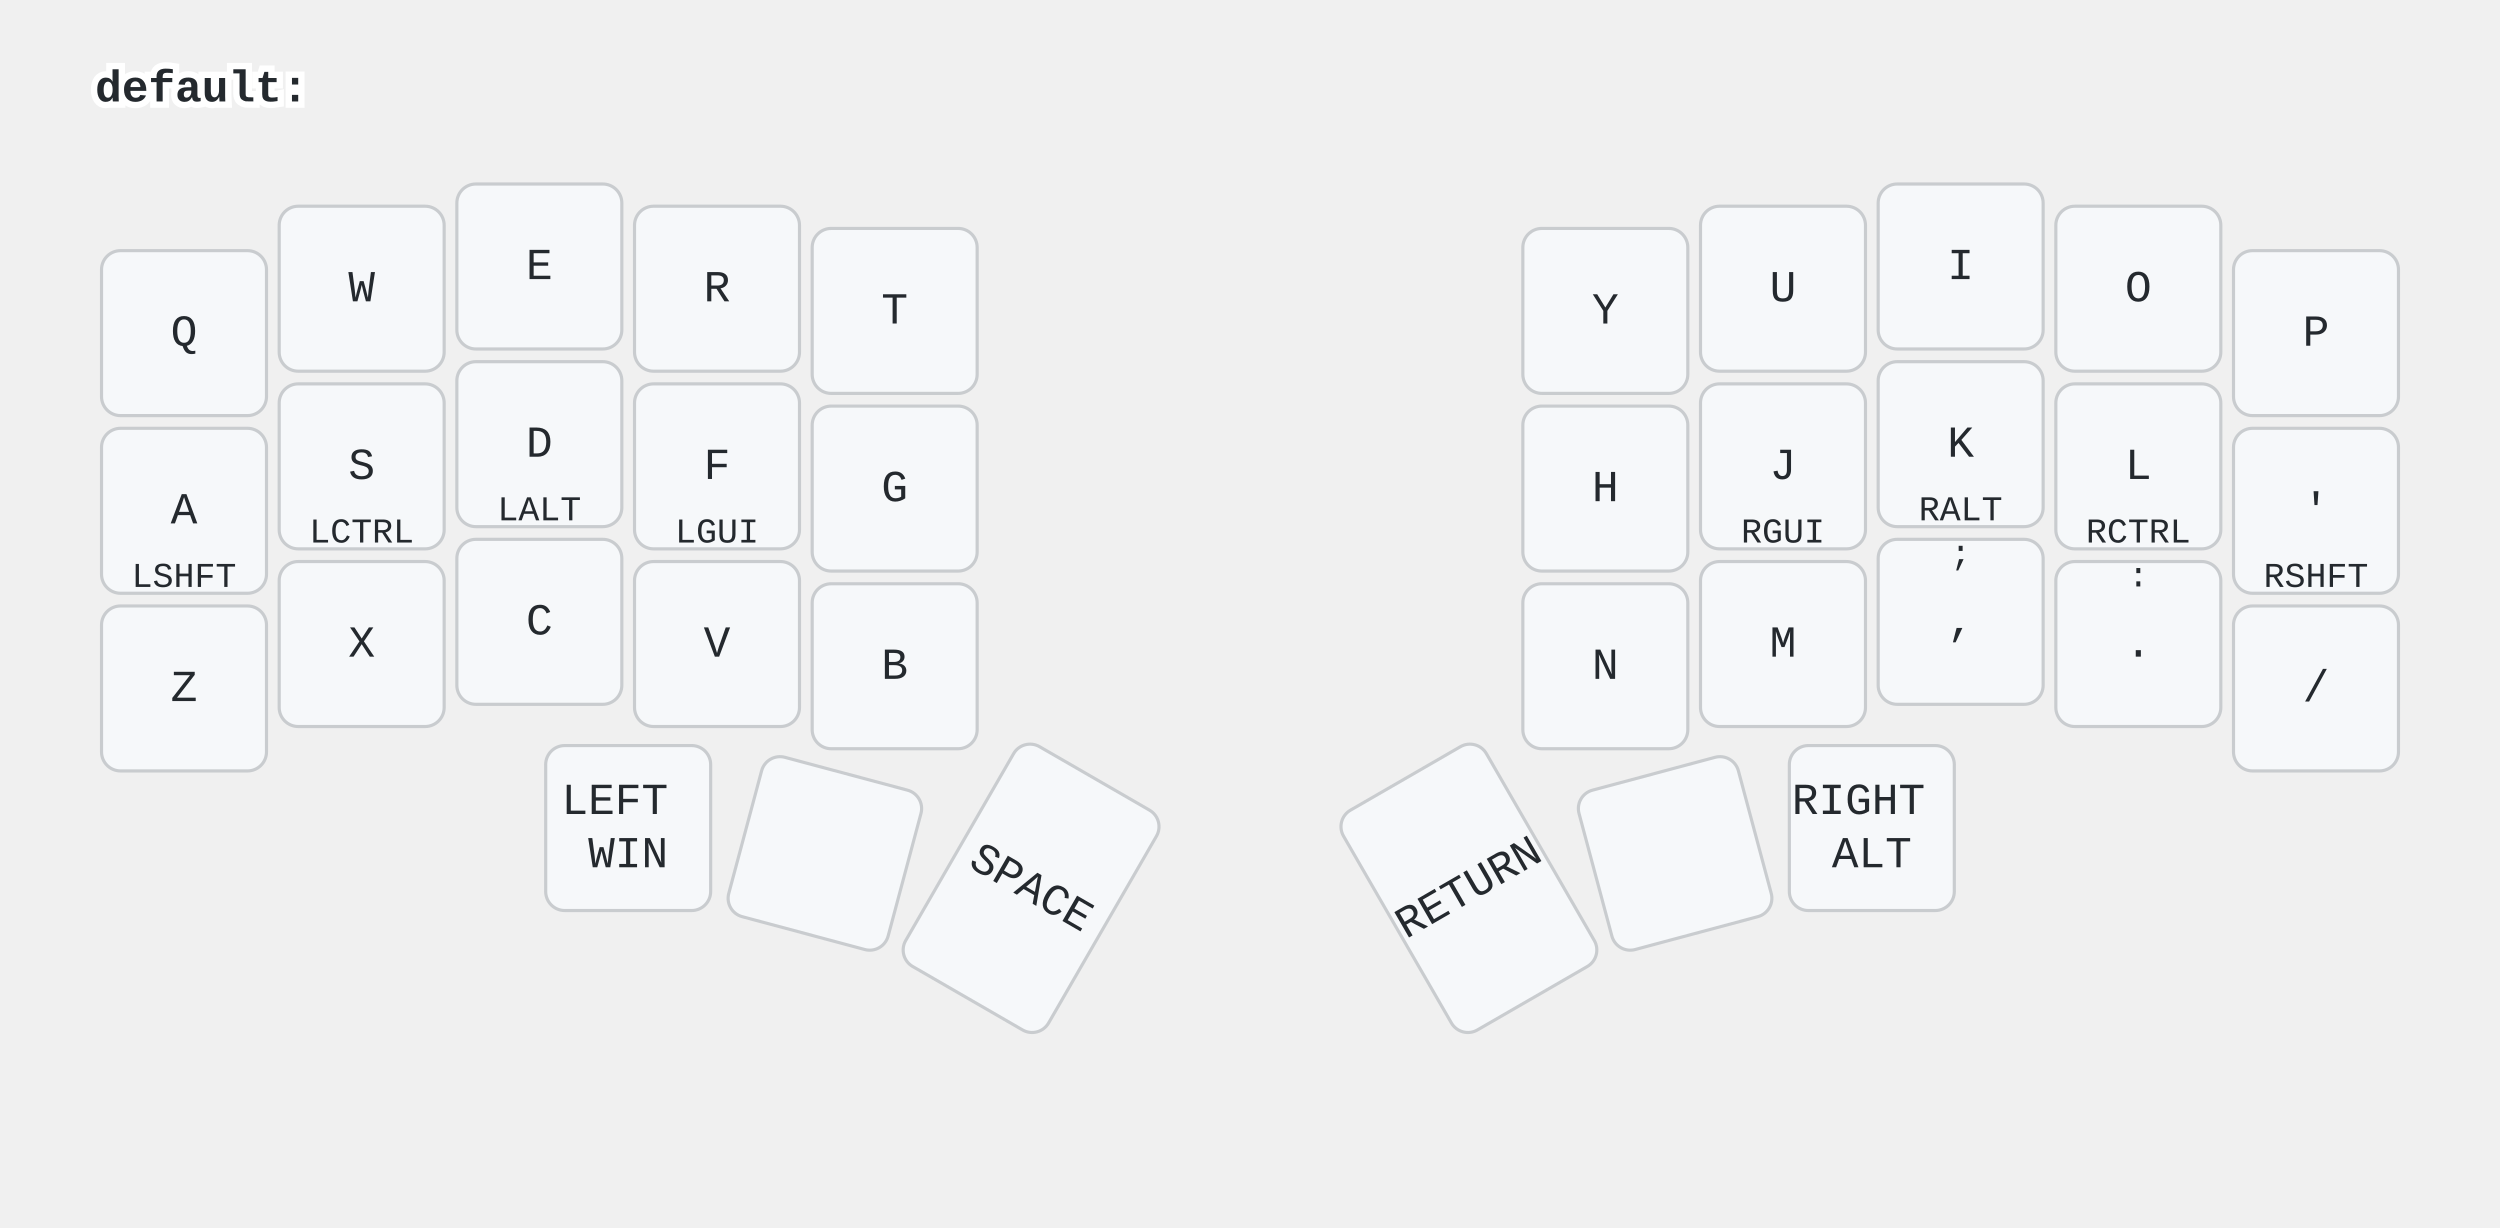
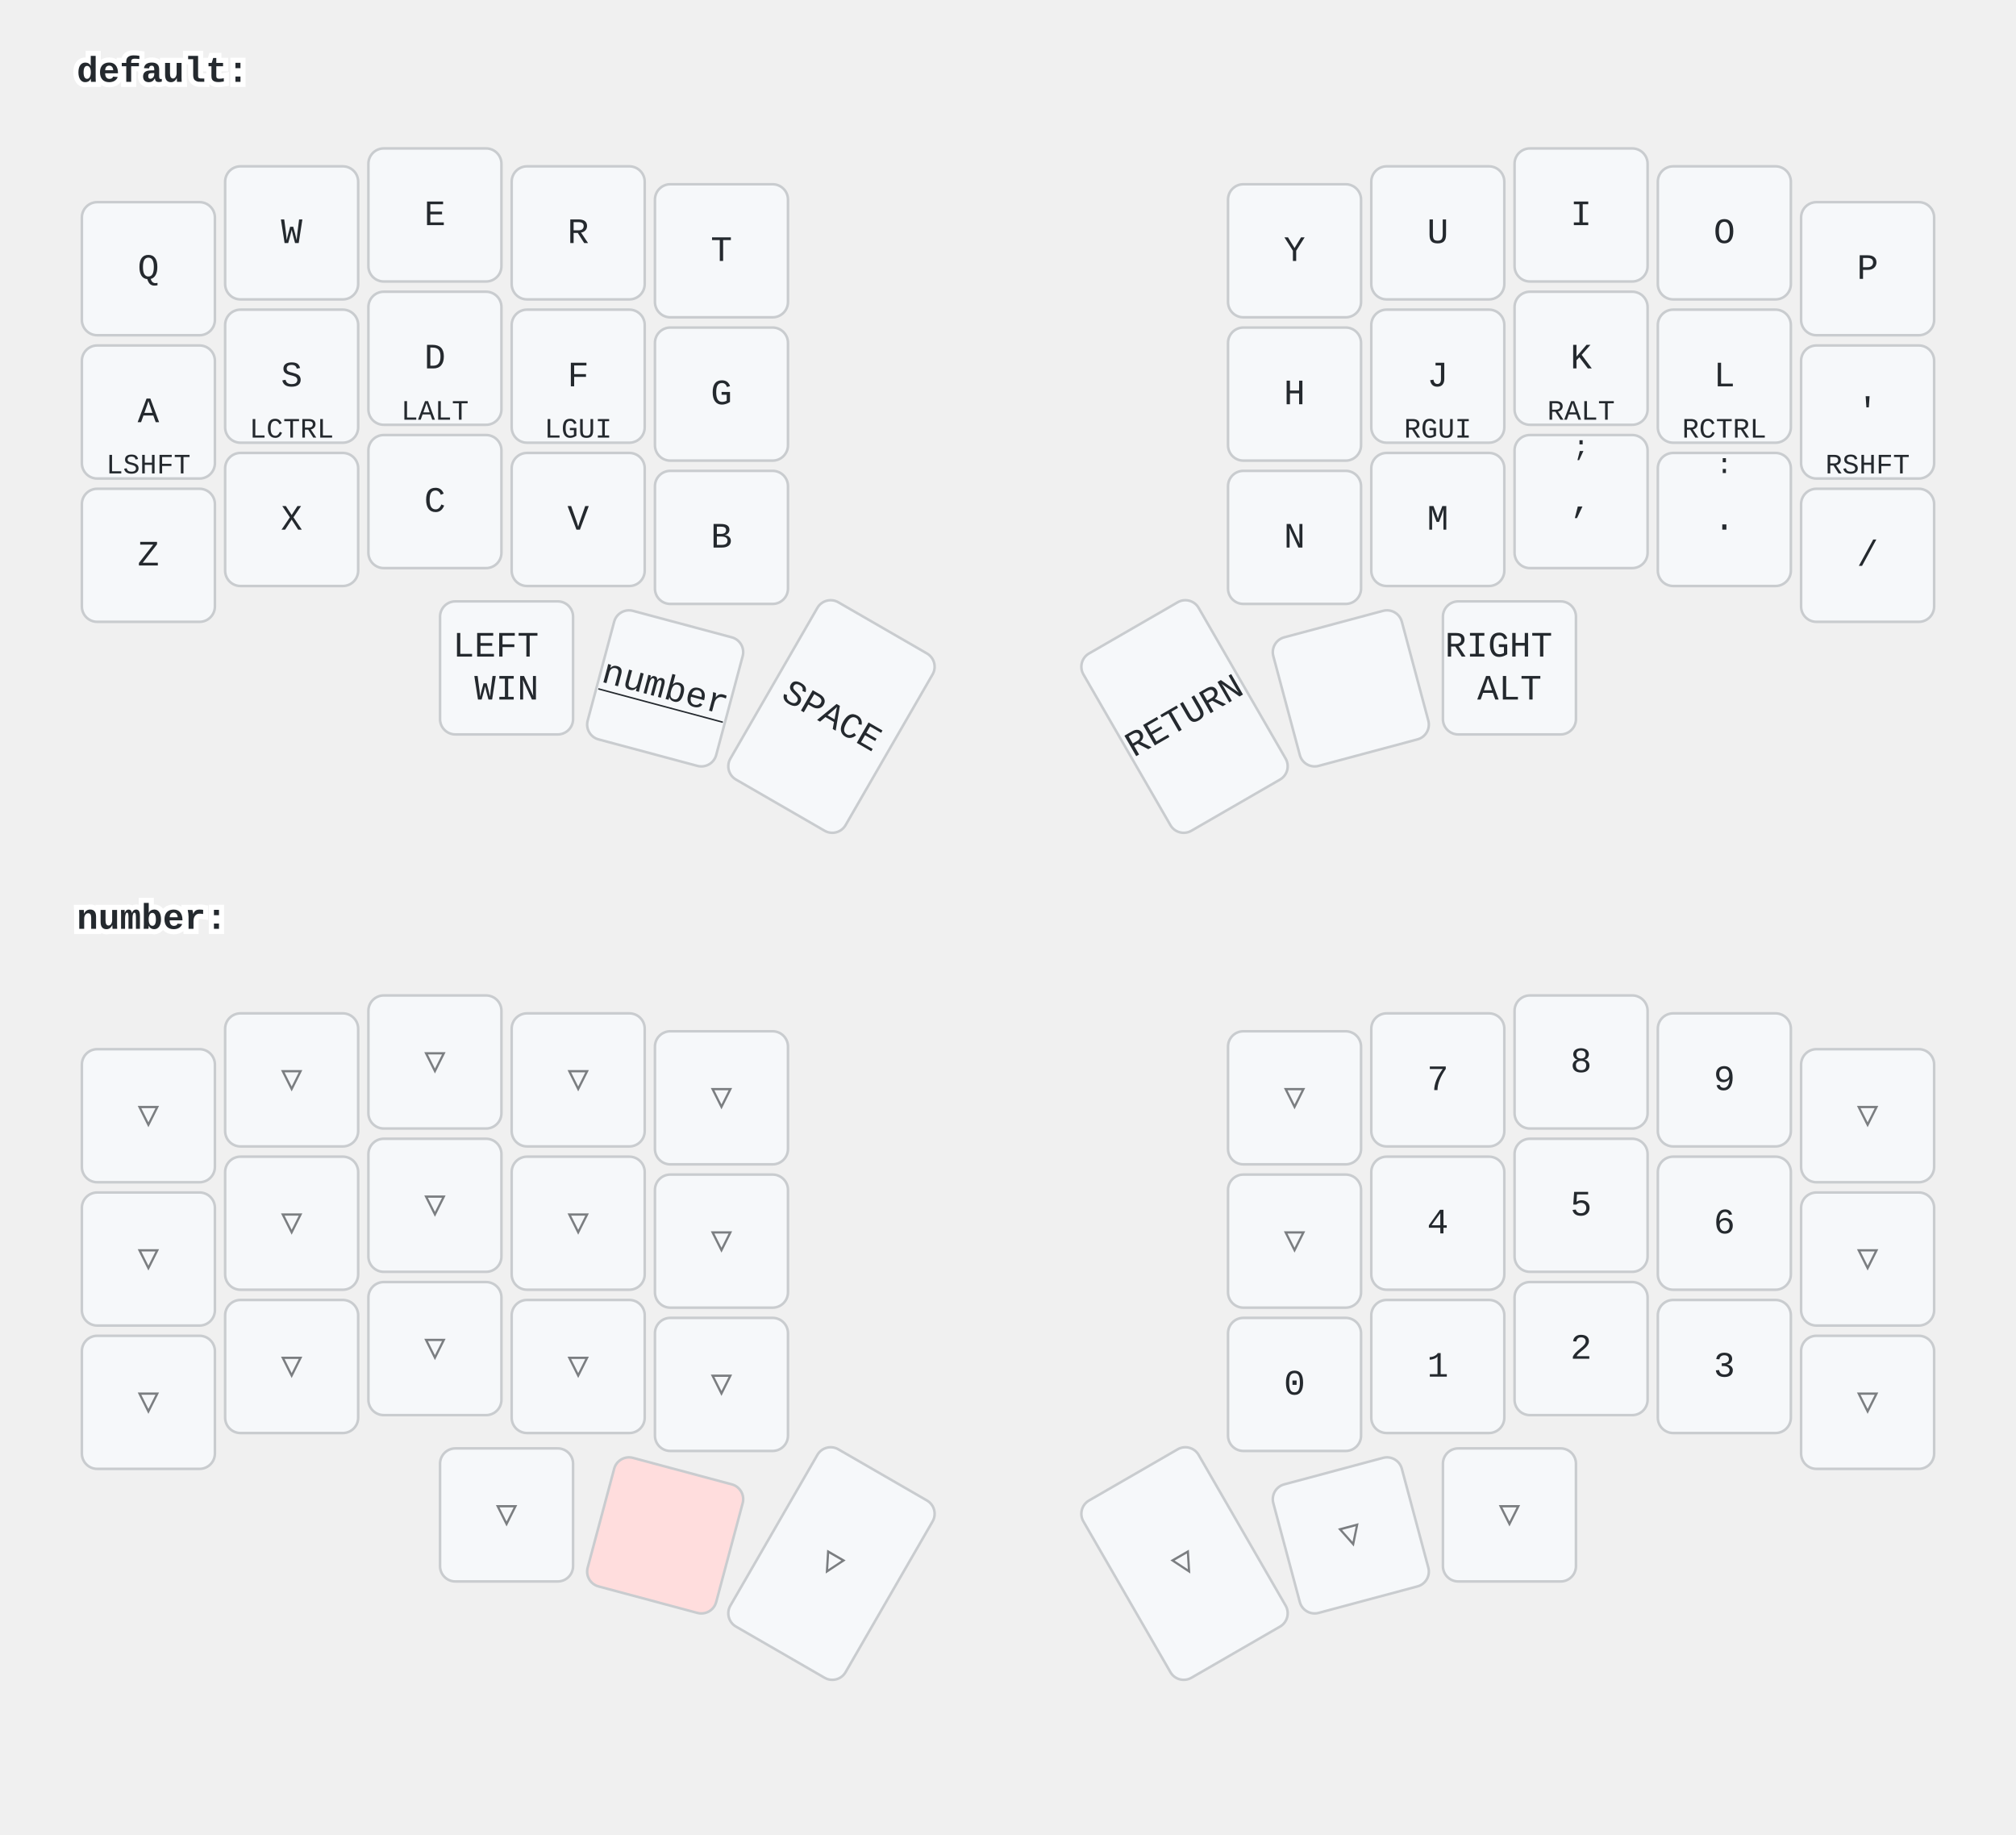
- <svg xmlns="http://www.w3.org/2000/svg" width="788" height="387" viewBox="0 0 788 387" class="keymap">
+ <svg xmlns="http://www.w3.org/2000/svg" width="788" height="717" viewBox="0 0 788 717" class="keymap">
  <style>/* inherit to force styles through use tags */
svg path {
    fill: inherit;
}

/* font and background color specifications */
svg.keymap {
    font-family: SFMono-Regular,Consolas,Liberation Mono,Menlo,monospace;
    font-size: 14px;
    font-kerning: normal;
    text-rendering: optimizeLegibility;
    fill: #24292e;
}

/* default key styling */
rect.key {
    fill: #f6f8fa;
}

rect.key, rect.combo {
    stroke: #c9cccf;
    stroke-width: 1;
}

/* default key side styling, only used is draw_key_sides is set */
rect.side {
    filter: brightness(90%);
}

/* color accent for combo boxes */
rect.combo, rect.combo-separate {
    fill: #cdf;
}

/* color accent for held keys */
rect.held, rect.combo.held {
    fill: #fdd;
}

/* color accent for ghost (optional) keys */
rect.ghost, rect.combo.ghost {
    stroke-dasharray: 4, 4;
    stroke-width: 2;
}

text {
    text-anchor: middle;
    dominant-baseline: middle;
}

/* styling for layer labels */
text.label {
    font-weight: bold;
    text-anchor: start;
    stroke: white;
    stroke-width: 4;
    paint-order: stroke;
}

/* styling for optional footer */
text.footer {
    text-anchor: end;
    dominant-baseline: auto;
    stroke: white;
    stroke-width: 4;
    paint-order: stroke;
}

/* styling for combo tap, and key hold/shifted label text */
text.combo, text.hold, text.shifted {
    font-size: 11px;
}

text.hold {
    text-anchor: middle;
    dominant-baseline: auto;
}

text.shifted {
    text-anchor: middle;
    dominant-baseline: hanging;
}

text.layer-activator {
    text-decoration: underline;
}

/* styling for hold/shifted label text in combo box */
text.combo.hold, text.combo.shifted {
    font-size: 8px;
}

/* lighter symbol for transparent keys */
text.trans {
    fill: #7b7e81;
}

/* styling for combo dendrons */
path.combo {
    stroke-width: 1;
    stroke: gray;
    fill: none;
}

/* Start Tabler Icons Cleanup */
/* cannot use height/width with glyphs */
.icon-tabler &gt; path {
    fill: inherit;
    stroke: inherit;
    stroke-width: 2;
}
/* hide tabler's default box */
.icon-tabler &gt; path[stroke="none"][fill="none"] {
    visibility: hidden;
}
/* End Tabler Icons Cleanup */
</style>
  <g transform="translate(30, 0)" class="layer-default">
    <text x="0" y="28" class="label" id="default">default:</text>
    <g transform="translate(0, 56)">
      <g transform="translate(28, 49)" class="key keypos-0">
        <rect rx="6" ry="6" x="-26" y="-26" width="52" height="52" class="key" />
        <text x="0" y="0" class="key tap">Q</text>
      </g>
      <g transform="translate(84, 35)" class="key keypos-1">
        <rect rx="6" ry="6" x="-26" y="-26" width="52" height="52" class="key" />
        <text x="0" y="0" class="key tap">W</text>
      </g>
      <g transform="translate(140, 28)" class="key keypos-2">
        <rect rx="6" ry="6" x="-26" y="-26" width="52" height="52" class="key" />
        <text x="0" y="0" class="key tap">E</text>
      </g>
      <g transform="translate(196, 35)" class="key keypos-3">
        <rect rx="6" ry="6" x="-26" y="-26" width="52" height="52" class="key" />
        <text x="0" y="0" class="key tap">R</text>
      </g>
      <g transform="translate(252, 42)" class="key keypos-4">
        <rect rx="6" ry="6" x="-26" y="-26" width="52" height="52" class="key" />
        <text x="0" y="0" class="key tap">T</text>
      </g>
      <g transform="translate(476, 42)" class="key keypos-5">
        <rect rx="6" ry="6" x="-26" y="-26" width="52" height="52" class="key" />
        <text x="0" y="0" class="key tap">Y</text>
      </g>
      <g transform="translate(532, 35)" class="key keypos-6">
        <rect rx="6" ry="6" x="-26" y="-26" width="52" height="52" class="key" />
        <text x="0" y="0" class="key tap">U</text>
      </g>
      <g transform="translate(588, 28)" class="key keypos-7">
        <rect rx="6" ry="6" x="-26" y="-26" width="52" height="52" class="key" />
        <text x="0" y="0" class="key tap">I</text>
      </g>
      <g transform="translate(644, 35)" class="key keypos-8">
        <rect rx="6" ry="6" x="-26" y="-26" width="52" height="52" class="key" />
        <text x="0" y="0" class="key tap">O</text>
      </g>
      <g transform="translate(700, 49)" class="key keypos-9">
        <rect rx="6" ry="6" x="-26" y="-26" width="52" height="52" class="key" />
        <text x="0" y="0" class="key tap">P</text>
      </g>
      <g transform="translate(28, 105)" class="key keypos-10">
        <rect rx="6" ry="6" x="-26" y="-26" width="52" height="52" class="key" />
        <text x="0" y="0" class="key tap">A</text>
        <text x="0" y="24" class="key hold">LSHFT</text>
      </g>
      <g transform="translate(84, 91)" class="key keypos-11">
        <rect rx="6" ry="6" x="-26" y="-26" width="52" height="52" class="key" />
        <text x="0" y="0" class="key tap">S</text>
        <text x="0" y="24" class="key hold">LCTRL</text>
      </g>
      <g transform="translate(140, 84)" class="key keypos-12">
        <rect rx="6" ry="6" x="-26" y="-26" width="52" height="52" class="key" />
        <text x="0" y="0" class="key tap">D</text>
        <text x="0" y="24" class="key hold">LALT</text>
      </g>
      <g transform="translate(196, 91)" class="key keypos-13">
        <rect rx="6" ry="6" x="-26" y="-26" width="52" height="52" class="key" />
        <text x="0" y="0" class="key tap">F</text>
        <text x="0" y="24" class="key hold">LGUI</text>
      </g>
      <g transform="translate(252, 98)" class="key keypos-14">
        <rect rx="6" ry="6" x="-26" y="-26" width="52" height="52" class="key" />
        <text x="0" y="0" class="key tap">G</text>
      </g>
      <g transform="translate(476, 98)" class="key keypos-15">
        <rect rx="6" ry="6" x="-26" y="-26" width="52" height="52" class="key" />
        <text x="0" y="0" class="key tap">H</text>
      </g>
      <g transform="translate(532, 91)" class="key keypos-16">
        <rect rx="6" ry="6" x="-26" y="-26" width="52" height="52" class="key" />
        <text x="0" y="0" class="key tap">J</text>
        <text x="0" y="24" class="key hold">RGUI</text>
      </g>
      <g transform="translate(588, 84)" class="key keypos-17">
        <rect rx="6" ry="6" x="-26" y="-26" width="52" height="52" class="key" />
        <text x="0" y="0" class="key tap">K</text>
        <text x="0" y="24" class="key hold">RALT</text>
      </g>
      <g transform="translate(644, 91)" class="key keypos-18">
        <rect rx="6" ry="6" x="-26" y="-26" width="52" height="52" class="key" />
        <text x="0" y="0" class="key tap">L</text>
        <text x="0" y="24" class="key hold">RCTRL</text>
      </g>
      <g transform="translate(700, 105)" class="key keypos-19">
        <rect rx="6" ry="6" x="-26" y="-26" width="52" height="52" class="key" />
        <text x="0" y="0" class="key tap">'</text>
        <text x="0" y="24" class="key hold">RSHFT</text>
      </g>
      <g transform="translate(28, 161)" class="key keypos-20">
        <rect rx="6" ry="6" x="-26" y="-26" width="52" height="52" class="key" />
        <text x="0" y="0" class="key tap">Z</text>
      </g>
      <g transform="translate(84, 147)" class="key keypos-21">
        <rect rx="6" ry="6" x="-26" y="-26" width="52" height="52" class="key" />
        <text x="0" y="0" class="key tap">X</text>
      </g>
      <g transform="translate(140, 140)" class="key keypos-22">
        <rect rx="6" ry="6" x="-26" y="-26" width="52" height="52" class="key" />
        <text x="0" y="0" class="key tap">C</text>
      </g>
      <g transform="translate(196, 147)" class="key keypos-23">
        <rect rx="6" ry="6" x="-26" y="-26" width="52" height="52" class="key" />
        <text x="0" y="0" class="key tap">V</text>
      </g>
      <g transform="translate(252, 154)" class="key keypos-24">
        <rect rx="6" ry="6" x="-26" y="-26" width="52" height="52" class="key" />
        <text x="0" y="0" class="key tap">B</text>
      </g>
      <g transform="translate(476, 154)" class="key keypos-25">
        <rect rx="6" ry="6" x="-26" y="-26" width="52" height="52" class="key" />
        <text x="0" y="0" class="key tap">N</text>
      </g>
      <g transform="translate(532, 147)" class="key keypos-26">
        <rect rx="6" ry="6" x="-26" y="-26" width="52" height="52" class="key" />
        <text x="0" y="0" class="key tap">M</text>
      </g>
      <g transform="translate(588, 140)" class="key keypos-27">
        <rect rx="6" ry="6" x="-26" y="-26" width="52" height="52" class="key" />
        <text x="0" y="0" class="key tap">,</text>
        <text x="0" y="-24" class="key shifted">;</text>
      </g>
      <g transform="translate(644, 147)" class="key keypos-28">
        <rect rx="6" ry="6" x="-26" y="-26" width="52" height="52" class="key" />
        <text x="0" y="0" class="key tap">.</text>
        <text x="0" y="-24" class="key shifted">:</text>
      </g>
      <g transform="translate(700, 161)" class="key keypos-29">
        <rect rx="6" ry="6" x="-26" y="-26" width="52" height="52" class="key" />
        <text x="0" y="0" class="key tap">/</text>
      </g>
      <g transform="translate(168, 205)" class="key keypos-30">
        <rect rx="6" ry="6" x="-26" y="-26" width="52" height="52" class="key" />
        <text x="0" y="0" class="key tap">
          <tspan x="0" dy="-0.6em">LEFT</tspan>
          <tspan x="0" dy="1.2em">WIN</tspan>
        </text>
      </g>
      <g transform="translate(230, 213) rotate(15.0)" class="key keypos-31">
        <rect rx="6" ry="6" x="-26" y="-26" width="52" height="52" class="key" />
+         <a href="#number">
+           <text x="0" y="0" class="key tap layer-activator">number</text>
+         </a>
      </g>
      <g transform="translate(295, 224) rotate(30.0)" class="key keypos-32">
        <rect rx="6" ry="6" x="-26" y="-40" width="52" height="80" class="key" />
        <text x="0" y="0" class="key tap">SPACE</text>
      </g>
      <g transform="translate(433, 224) rotate(-30.0)" class="key keypos-33">
        <rect rx="6" ry="6" x="-26" y="-40" width="52" height="80" class="key" />
        <text x="0" y="0" class="key tap">RETURN</text>
      </g>
      <g transform="translate(498, 213) rotate(-15.0)" class="key keypos-34">
        <rect rx="6" ry="6" x="-26" y="-26" width="52" height="52" class="key" />
      </g>
      <g transform="translate(560, 205)" class="key keypos-35">
        <rect rx="6" ry="6" x="-26" y="-26" width="52" height="52" class="key" />
        <text x="0" y="0" class="key tap">
          <tspan x="0" dy="-0.6em">RIGHT</tspan>
          <tspan x="0" dy="1.2em">ALT</tspan>
        </text>
      </g>
    </g>
  </g>
+   <g transform="translate(30, 331)" class="layer-number">
+     <text x="0" y="28" class="label" id="number">number:</text>
+     <g transform="translate(0, 56)">
+       <g transform="translate(28, 49)" class="key trans keypos-0">
+         <rect rx="6" ry="6" x="-26" y="-26" width="52" height="52" class="key trans" />
+         <text x="0" y="0" class="key trans tap">▽</text>
+       </g>
+       <g transform="translate(84, 35)" class="key trans keypos-1">
+         <rect rx="6" ry="6" x="-26" y="-26" width="52" height="52" class="key trans" />
+         <text x="0" y="0" class="key trans tap">▽</text>
+       </g>
+       <g transform="translate(140, 28)" class="key trans keypos-2">
+         <rect rx="6" ry="6" x="-26" y="-26" width="52" height="52" class="key trans" />
+         <text x="0" y="0" class="key trans tap">▽</text>
+       </g>
+       <g transform="translate(196, 35)" class="key trans keypos-3">
+         <rect rx="6" ry="6" x="-26" y="-26" width="52" height="52" class="key trans" />
+         <text x="0" y="0" class="key trans tap">▽</text>
+       </g>
+       <g transform="translate(252, 42)" class="key trans keypos-4">
+         <rect rx="6" ry="6" x="-26" y="-26" width="52" height="52" class="key trans" />
+         <text x="0" y="0" class="key trans tap">▽</text>
+       </g>
+       <g transform="translate(476, 42)" class="key trans keypos-5">
+         <rect rx="6" ry="6" x="-26" y="-26" width="52" height="52" class="key trans" />
+         <text x="0" y="0" class="key trans tap">▽</text>
+       </g>
+       <g transform="translate(532, 35)" class="key keypos-6">
+         <rect rx="6" ry="6" x="-26" y="-26" width="52" height="52" class="key" />
+         <text x="0" y="0" class="key tap">7</text>
+       </g>
+       <g transform="translate(588, 28)" class="key keypos-7">
+         <rect rx="6" ry="6" x="-26" y="-26" width="52" height="52" class="key" />
+         <text x="0" y="0" class="key tap">8</text>
+       </g>
+       <g transform="translate(644, 35)" class="key keypos-8">
+         <rect rx="6" ry="6" x="-26" y="-26" width="52" height="52" class="key" />
+         <text x="0" y="0" class="key tap">9</text>
+       </g>
+       <g transform="translate(700, 49)" class="key trans keypos-9">
+         <rect rx="6" ry="6" x="-26" y="-26" width="52" height="52" class="key trans" />
+         <text x="0" y="0" class="key trans tap">▽</text>
+       </g>
+       <g transform="translate(28, 105)" class="key trans keypos-10">
+         <rect rx="6" ry="6" x="-26" y="-26" width="52" height="52" class="key trans" />
+         <text x="0" y="0" class="key trans tap">▽</text>
+       </g>
+       <g transform="translate(84, 91)" class="key trans keypos-11">
+         <rect rx="6" ry="6" x="-26" y="-26" width="52" height="52" class="key trans" />
+         <text x="0" y="0" class="key trans tap">▽</text>
+       </g>
+       <g transform="translate(140, 84)" class="key trans keypos-12">
+         <rect rx="6" ry="6" x="-26" y="-26" width="52" height="52" class="key trans" />
+         <text x="0" y="0" class="key trans tap">▽</text>
+       </g>
+       <g transform="translate(196, 91)" class="key trans keypos-13">
+         <rect rx="6" ry="6" x="-26" y="-26" width="52" height="52" class="key trans" />
+         <text x="0" y="0" class="key trans tap">▽</text>
+       </g>
+       <g transform="translate(252, 98)" class="key trans keypos-14">
+         <rect rx="6" ry="6" x="-26" y="-26" width="52" height="52" class="key trans" />
+         <text x="0" y="0" class="key trans tap">▽</text>
+       </g>
+       <g transform="translate(476, 98)" class="key trans keypos-15">
+         <rect rx="6" ry="6" x="-26" y="-26" width="52" height="52" class="key trans" />
+         <text x="0" y="0" class="key trans tap">▽</text>
+       </g>
+       <g transform="translate(532, 91)" class="key keypos-16">
+         <rect rx="6" ry="6" x="-26" y="-26" width="52" height="52" class="key" />
+         <text x="0" y="0" class="key tap">4</text>
+       </g>
+       <g transform="translate(588, 84)" class="key keypos-17">
+         <rect rx="6" ry="6" x="-26" y="-26" width="52" height="52" class="key" />
+         <text x="0" y="0" class="key tap">5</text>
+       </g>
+       <g transform="translate(644, 91)" class="key keypos-18">
+         <rect rx="6" ry="6" x="-26" y="-26" width="52" height="52" class="key" />
+         <text x="0" y="0" class="key tap">6</text>
+       </g>
+       <g transform="translate(700, 105)" class="key trans keypos-19">
+         <rect rx="6" ry="6" x="-26" y="-26" width="52" height="52" class="key trans" />
+         <text x="0" y="0" class="key trans tap">▽</text>
+       </g>
+       <g transform="translate(28, 161)" class="key trans keypos-20">
+         <rect rx="6" ry="6" x="-26" y="-26" width="52" height="52" class="key trans" />
+         <text x="0" y="0" class="key trans tap">▽</text>
+       </g>
+       <g transform="translate(84, 147)" class="key trans keypos-21">
+         <rect rx="6" ry="6" x="-26" y="-26" width="52" height="52" class="key trans" />
+         <text x="0" y="0" class="key trans tap">▽</text>
+       </g>
+       <g transform="translate(140, 140)" class="key trans keypos-22">
+         <rect rx="6" ry="6" x="-26" y="-26" width="52" height="52" class="key trans" />
+         <text x="0" y="0" class="key trans tap">▽</text>
+       </g>
+       <g transform="translate(196, 147)" class="key trans keypos-23">
+         <rect rx="6" ry="6" x="-26" y="-26" width="52" height="52" class="key trans" />
+         <text x="0" y="0" class="key trans tap">▽</text>
+       </g>
+       <g transform="translate(252, 154)" class="key trans keypos-24">
+         <rect rx="6" ry="6" x="-26" y="-26" width="52" height="52" class="key trans" />
+         <text x="0" y="0" class="key trans tap">▽</text>
+       </g>
+       <g transform="translate(476, 154)" class="key keypos-25">
+         <rect rx="6" ry="6" x="-26" y="-26" width="52" height="52" class="key" />
+         <text x="0" y="0" class="key tap">0</text>
+       </g>
+       <g transform="translate(532, 147)" class="key keypos-26">
+         <rect rx="6" ry="6" x="-26" y="-26" width="52" height="52" class="key" />
+         <text x="0" y="0" class="key tap">1</text>
+       </g>
+       <g transform="translate(588, 140)" class="key keypos-27">
+         <rect rx="6" ry="6" x="-26" y="-26" width="52" height="52" class="key" />
+         <text x="0" y="0" class="key tap">2</text>
+       </g>
+       <g transform="translate(644, 147)" class="key keypos-28">
+         <rect rx="6" ry="6" x="-26" y="-26" width="52" height="52" class="key" />
+         <text x="0" y="0" class="key tap">3</text>
+       </g>
+       <g transform="translate(700, 161)" class="key trans keypos-29">
+         <rect rx="6" ry="6" x="-26" y="-26" width="52" height="52" class="key trans" />
+         <text x="0" y="0" class="key trans tap">▽</text>
+       </g>
+       <g transform="translate(168, 205)" class="key trans keypos-30">
+         <rect rx="6" ry="6" x="-26" y="-26" width="52" height="52" class="key trans" />
+         <text x="0" y="0" class="key trans tap">▽</text>
+       </g>
+       <g transform="translate(230, 213) rotate(15.0)" class="key held keypos-31">
+         <rect rx="6" ry="6" x="-26" y="-26" width="52" height="52" class="key held" />
+       </g>
+       <g transform="translate(295, 224) rotate(30.0)" class="key trans keypos-32">
+         <rect rx="6" ry="6" x="-26" y="-40" width="52" height="80" class="key trans" />
+         <text x="0" y="0" class="key trans tap">▽</text>
+       </g>
+       <g transform="translate(433, 224) rotate(-30.0)" class="key trans keypos-33">
+         <rect rx="6" ry="6" x="-26" y="-40" width="52" height="80" class="key trans" />
+         <text x="0" y="0" class="key trans tap">▽</text>
+       </g>
+       <g transform="translate(498, 213) rotate(-15.0)" class="key trans keypos-34">
+         <rect rx="6" ry="6" x="-26" y="-26" width="52" height="52" class="key trans" />
+         <text x="0" y="0" class="key trans tap">▽</text>
+       </g>
+       <g transform="translate(560, 205)" class="key trans keypos-35">
+         <rect rx="6" ry="6" x="-26" y="-26" width="52" height="52" class="key trans" />
+         <text x="0" y="0" class="key trans tap">▽</text>
+       </g>
+     </g>
+   </g>
</svg>
